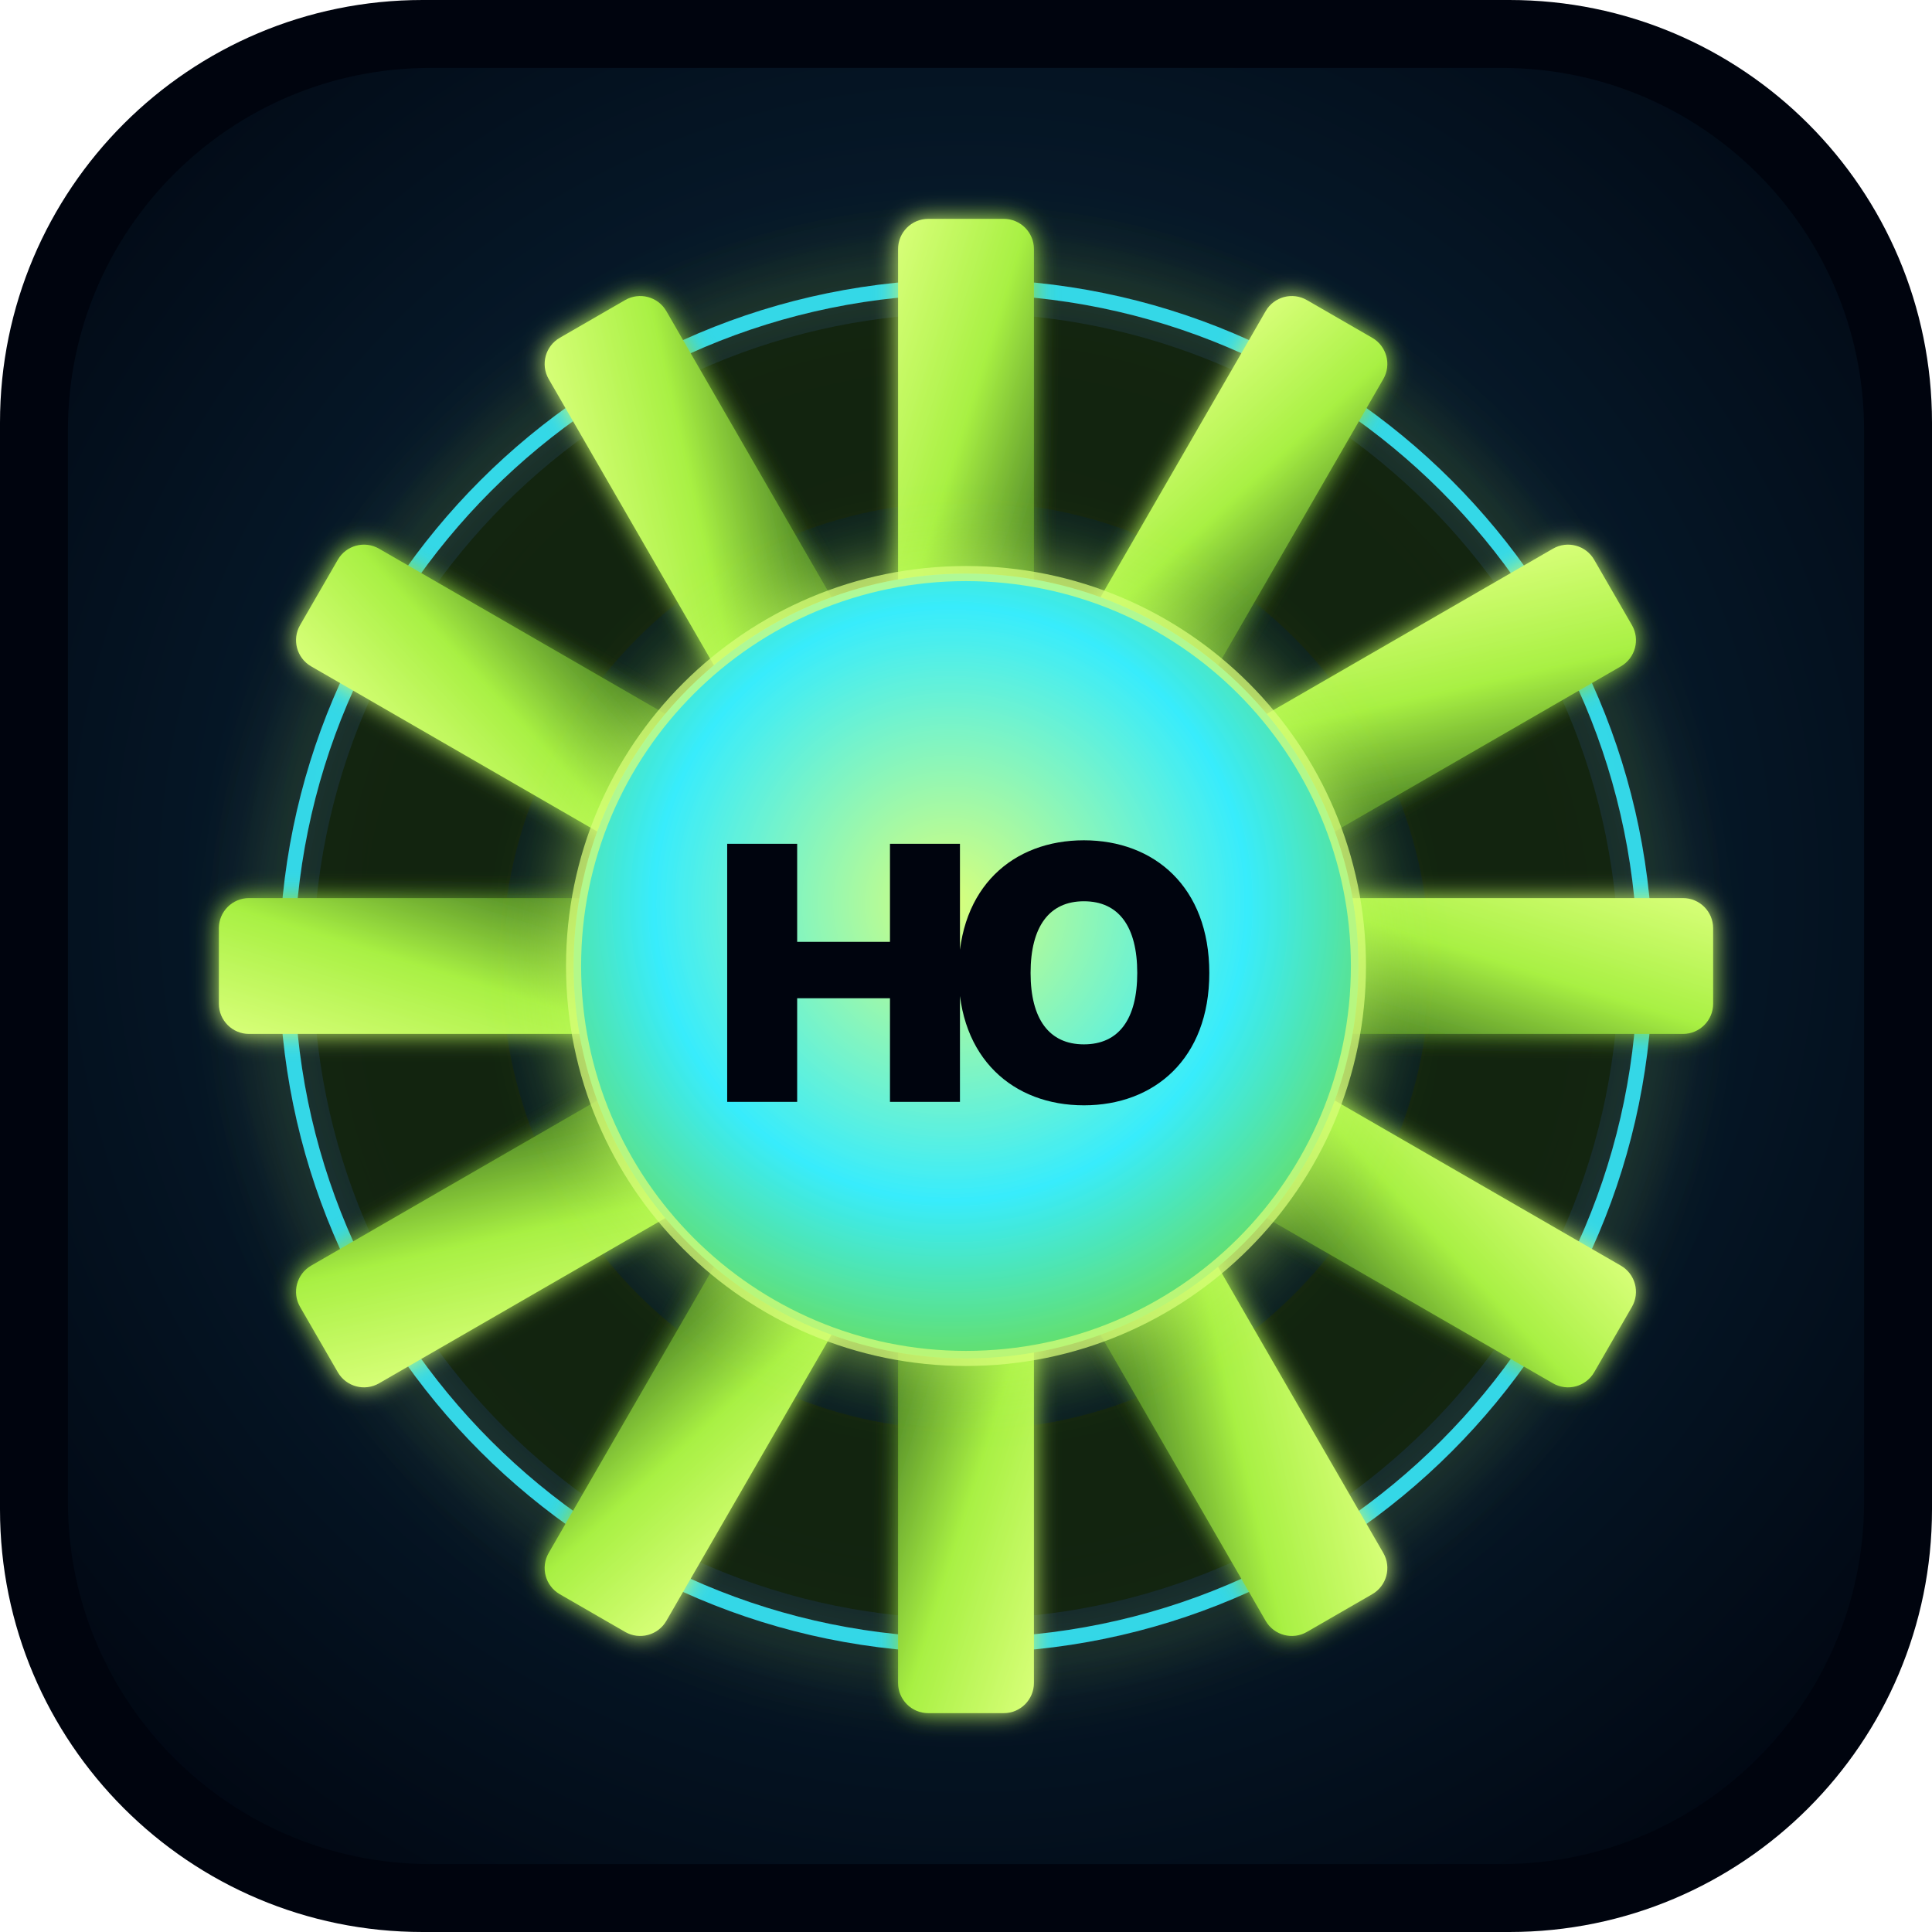
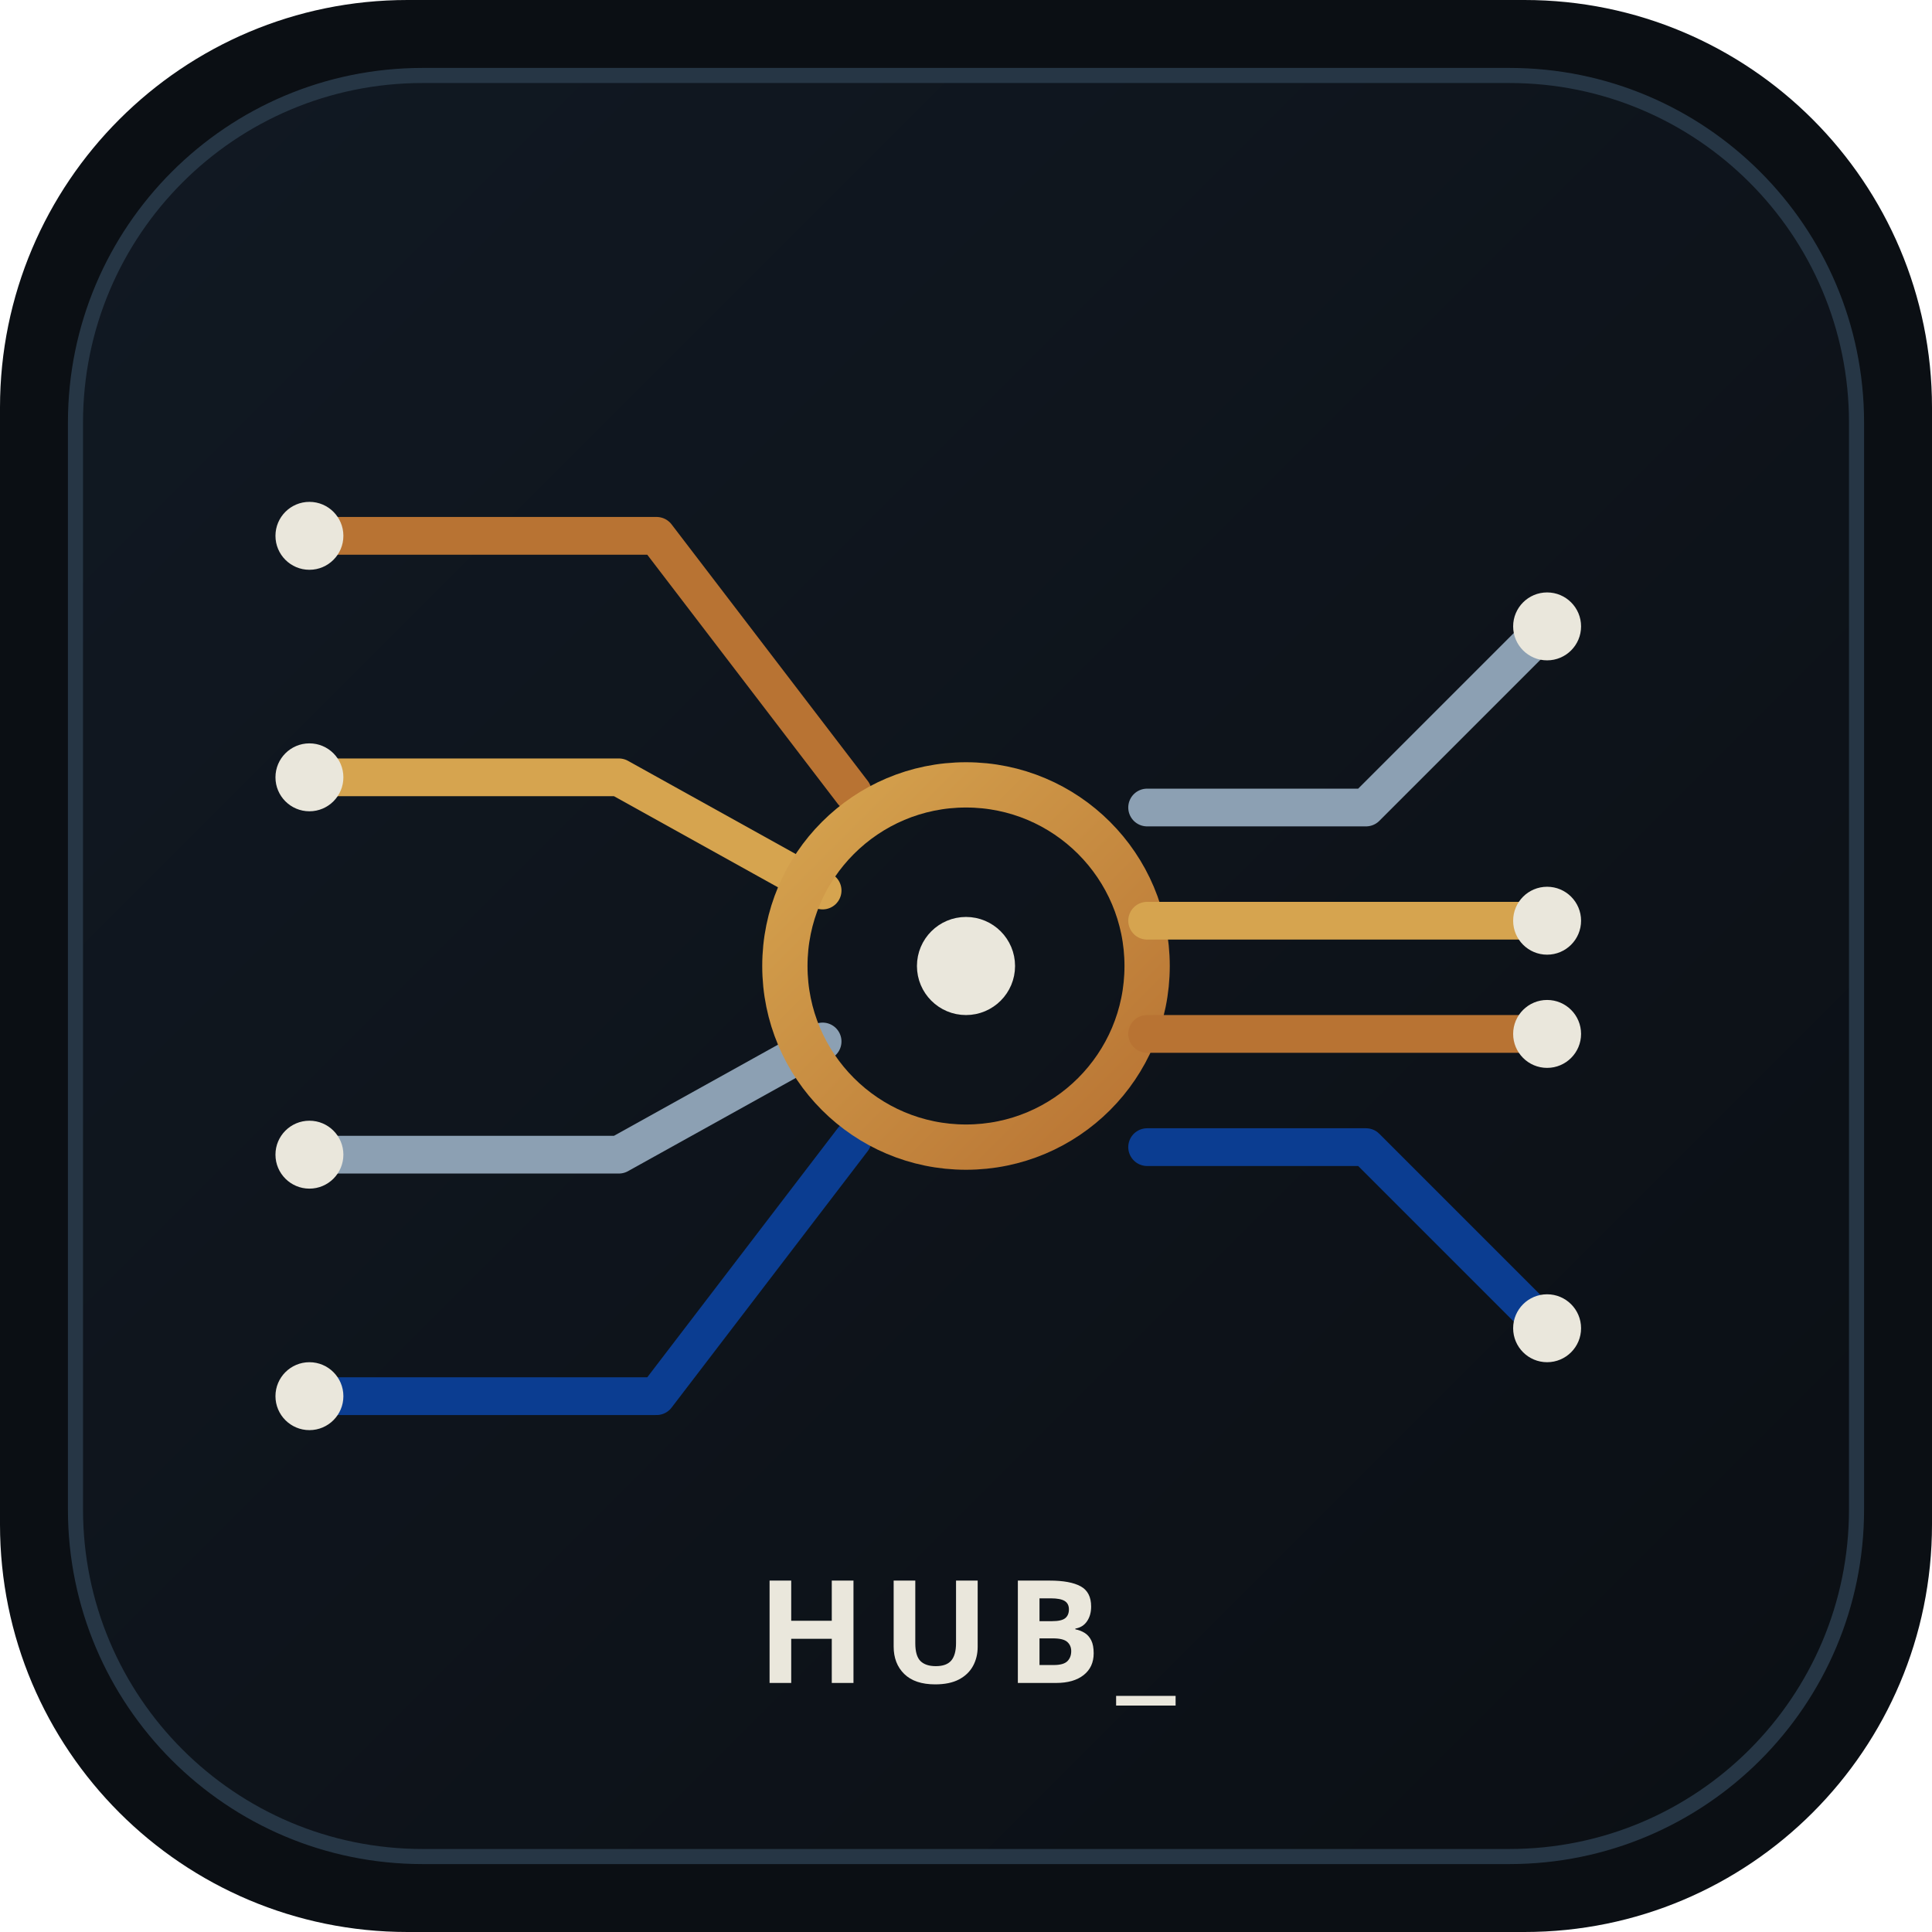
<svg xmlns="http://www.w3.org/2000/svg" viewBox="0 0 512 512" role="img" aria-labelledby="title desc">
  <defs>
-     <radialGradient id="bg" cx="50%" cy="46%" r="72%">
-       <stop offset="0%" stop-color="#17310f" />
-       <stop offset="54%" stop-color="#061828" />
-       <stop offset="100%" stop-color="#00040e" />
-     </radialGradient>
-     <radialGradient id="core" cx="48%" cy="42%" r="68%">
-       <stop offset="0%" stop-color="#d9ff7a" />
-       <stop offset="56%" stop-color="#38ecfc" />
-       <stop offset="100%" stop-color="#78d928" />
-     </radialGradient>
-     <linearGradient id="segment" x1="0%" y1="0%" x2="100%" y2="100%">
-       <stop offset="0%" stop-color="#d9ff7a" />
-       <stop offset="48%" stop-color="#a8f043" />
-       <stop offset="100%" stop-color="#386b1f" />
+     <linearGradient id="background" x1="0" y1="0" x2="1" y2="1">
+       <stop offset="0" stop-color="#111923" />
+       <stop offset="1" stop-color="#0b0f14" />
    </linearGradient>
-     <filter id="softGlow" x="-35%" y="-35%" width="170%" height="170%">
-       <feGaussianBlur stdDeviation="10" result="blur" />
-       <feColorMatrix in="blur" type="matrix" values="0 0 0 0 0.55 0 0 0 0 1 0 0 0 0 0.12 0 0 0 0.75 0" result="glow" />
-       <feMerge>
-         <feMergeNode in="glow" />
-         <feMergeNode in="SourceGraphic" />
-       </feMerge>
-     </filter>
-     <filter id="tightGlow" x="-20%" y="-20%" width="140%" height="140%">
-       <feGaussianBlur stdDeviation="3" result="blur" />
-       <feMerge>
-         <feMergeNode in="blur" />
-         <feMergeNode in="SourceGraphic" />
-       </feMerge>
-     </filter>
+     <linearGradient id="signal" x1="0" y1="0" x2="1" y2="1">
+       <stop offset="0" stop-color="#d6a44f" />
+       <stop offset="1" stop-color="#b87333" />
+     </linearGradient>
  </defs>
-   <rect width="512" height="512" rx="112" fill="#00040e" />
-   <rect x="18" y="18" width="476" height="476" rx="96" fill="url(#bg)" />
-   <circle cx="256" cy="256" r="180" fill="none" stroke="#38ecfc" stroke-width="4" opacity="0.9" filter="url(#softGlow)" />
-   <circle cx="256" cy="256" r="148" fill="none" stroke="#13240f" stroke-width="50" opacity="0.96" />
-   <g filter="url(#tightGlow)">
-     <rect x="238" y="58" width="36" height="116" rx="8" fill="url(#segment)" transform="rotate(0 256 256)" />
-     <rect x="238" y="58" width="36" height="116" rx="8" fill="url(#segment)" transform="rotate(30 256 256)" />
-     <rect x="238" y="58" width="36" height="116" rx="8" fill="url(#segment)" transform="rotate(60 256 256)" />
-     <rect x="238" y="58" width="36" height="116" rx="8" fill="url(#segment)" transform="rotate(90 256 256)" />
-     <rect x="238" y="58" width="36" height="116" rx="8" fill="url(#segment)" transform="rotate(120 256 256)" />
-     <rect x="238" y="58" width="36" height="116" rx="8" fill="url(#segment)" transform="rotate(150 256 256)" />
-     <rect x="238" y="58" width="36" height="116" rx="8" fill="url(#segment)" transform="rotate(180 256 256)" />
-     <rect x="238" y="58" width="36" height="116" rx="8" fill="url(#segment)" transform="rotate(210 256 256)" />
-     <rect x="238" y="58" width="36" height="116" rx="8" fill="url(#segment)" transform="rotate(240 256 256)" />
-     <rect x="238" y="58" width="36" height="116" rx="8" fill="url(#segment)" transform="rotate(270 256 256)" />
-     <rect x="238" y="58" width="36" height="116" rx="8" fill="url(#segment)" transform="rotate(300 256 256)" />
-     <rect x="238" y="58" width="36" height="116" rx="8" fill="url(#segment)" transform="rotate(330 256 256)" />
+   <rect width="512" height="512" rx="108" fill="#0b0f14" />
+   <rect x="20" y="20" width="472" height="472" rx="92" fill="url(#background)" stroke="#263645" stroke-width="4" />
+   <g fill="none" stroke-linecap="round" stroke-linejoin="round">
+     <path d="M82 142H174L226 210" stroke="#b87333" stroke-width="10" />
+     <path d="M82 206H164L218 236" stroke="#d6a44f" stroke-width="10" />
+     <path d="M82 306H164L218 276" stroke="#8ca0b3" stroke-width="10" />
+     <path d="M82 370H174L226 302" stroke="#0b3d91" stroke-width="10" />
+     <circle cx="256" cy="256" r="48" stroke="url(#signal)" stroke-width="12" />
+     <circle cx="256" cy="256" r="11" fill="#eae7dc" stroke="#eae7dc" stroke-width="4" />
+     <path d="M304 214H362L410 166" stroke="#8ca0b3" stroke-width="10" />
+     <path d="M304 244H410" stroke="#d6a44f" stroke-width="10" />
+     <path d="M304 274H410" stroke="#b87333" stroke-width="10" />
+     <path d="M304 304H362L410 352" stroke="#0b3d91" stroke-width="10" />
  </g>
-   <circle cx="256" cy="256" r="104" fill="url(#core)" filter="url(#softGlow)" />
-   <circle cx="256" cy="256" r="104" fill="none" stroke="#d9ff7a" stroke-width="4" opacity="0.72" />
-   <text x="256" y="292" text-anchor="middle" font-family="ui-sans-serif, system-ui, -apple-system, BlinkMacSystemFont, Segoe UI, sans-serif" font-size="94" font-weight="900" letter-spacing="-8" fill="#00040e">HO</text>
+   <g fill="#eae7dc">
+     <circle cx="82" cy="142" r="9" />
+     <circle cx="82" cy="206" r="9" />
+     <circle cx="82" cy="306" r="9" />
+     <circle cx="82" cy="370" r="9" />
+     <circle cx="410" cy="166" r="9" />
+     <circle cx="410" cy="244" r="9" />
+     <circle cx="410" cy="274" r="9" />
+     <circle cx="410" cy="352" r="9" />
+   </g>
+   <text x="256" y="446" text-anchor="middle" font-family="ui-sans-serif, system-ui, sans-serif" font-size="38" font-weight="700" letter-spacing="4" fill="#eae7dc">HUB_</text>
</svg>
